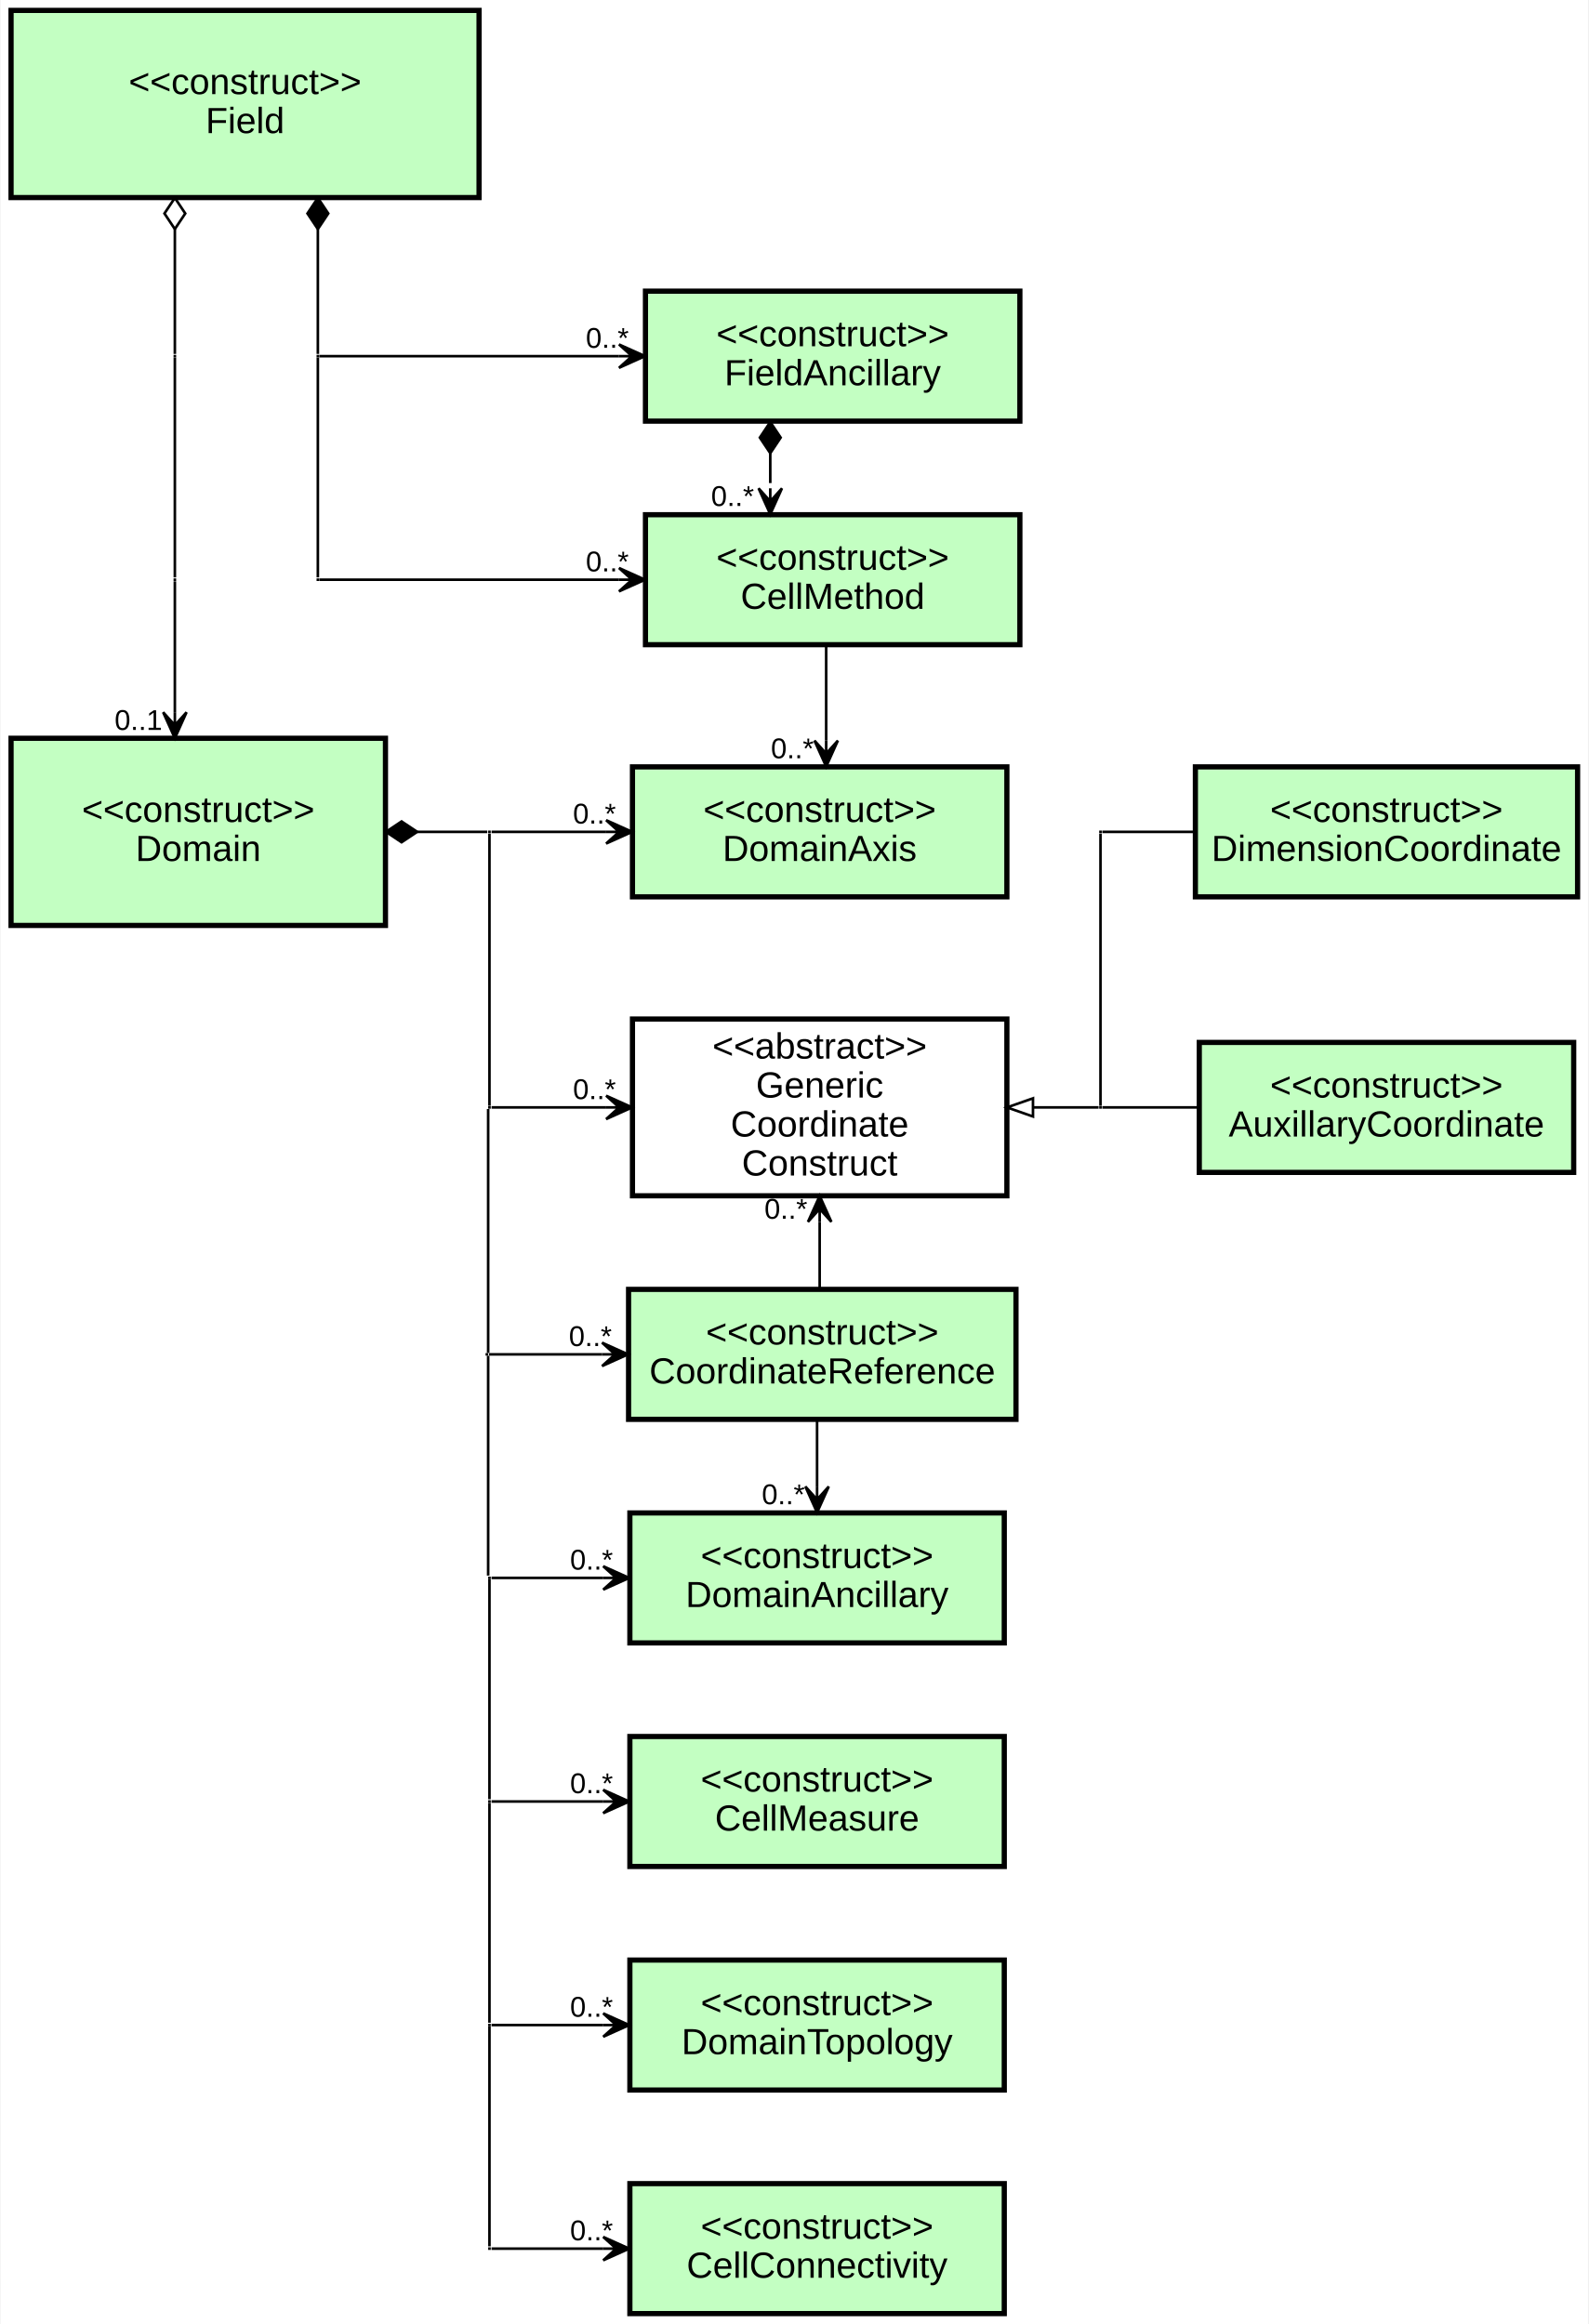
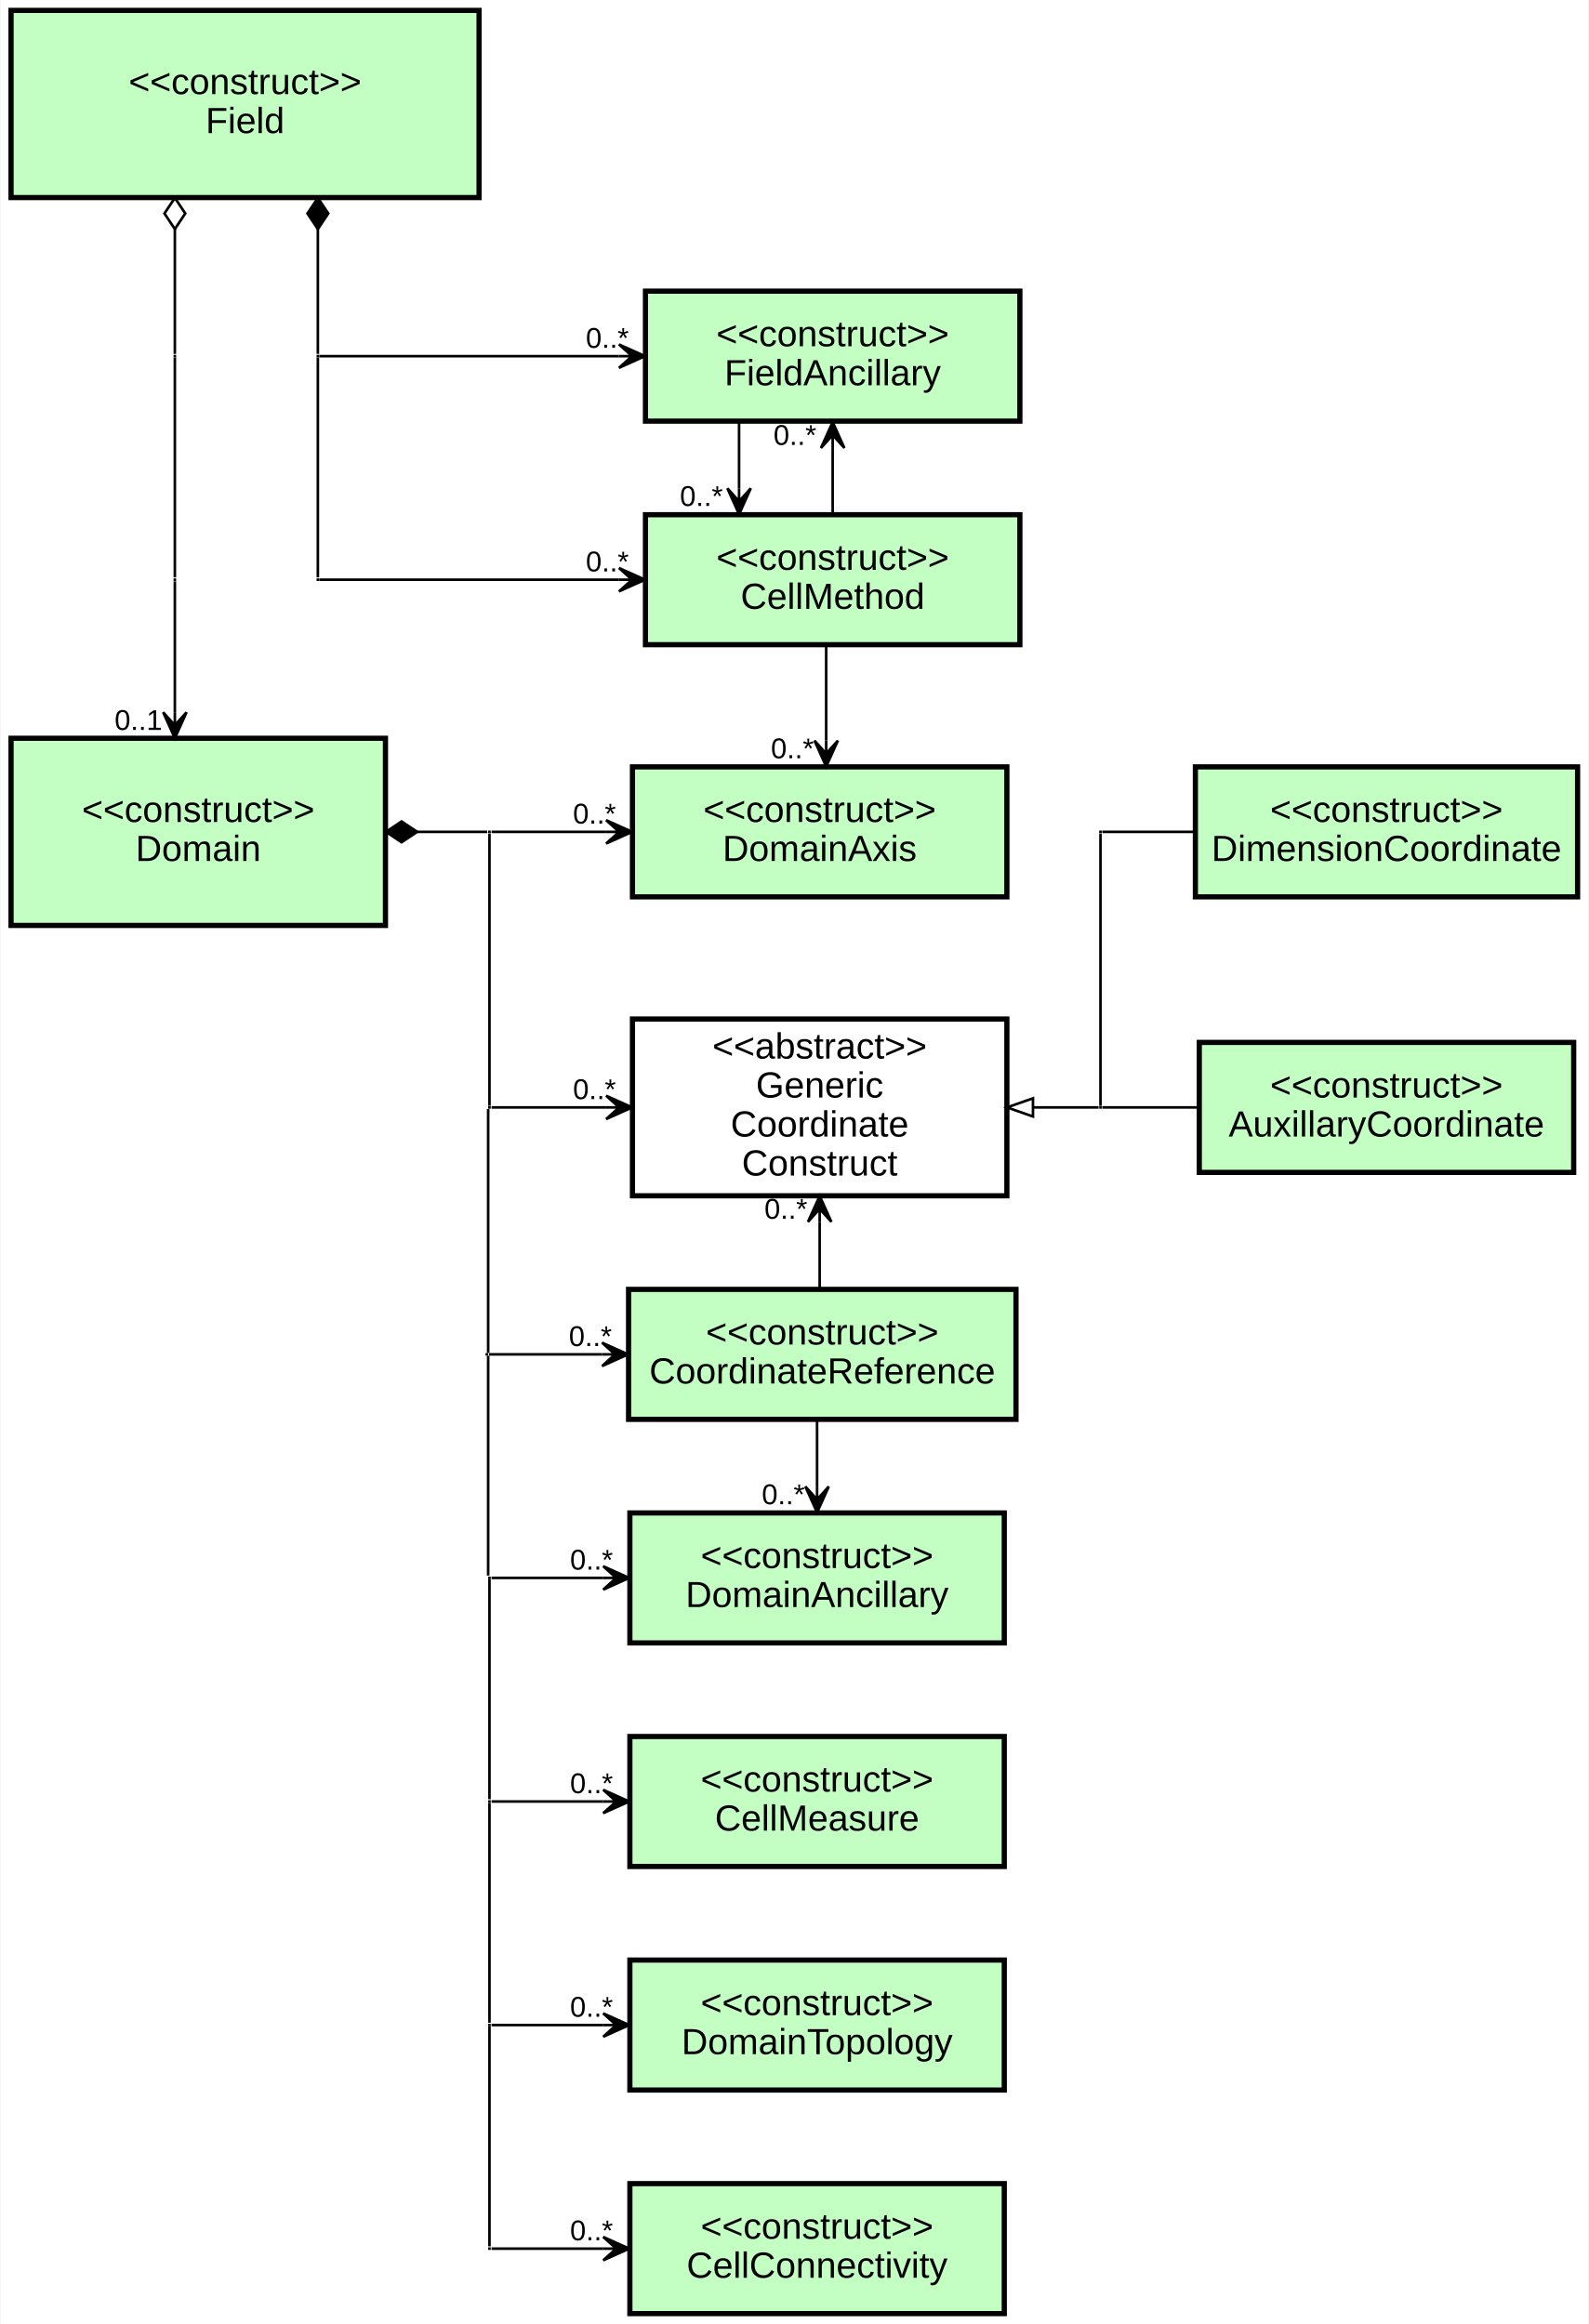
<svg xmlns="http://www.w3.org/2000/svg" width="611pt" height="894pt" viewBox="0.00 0.00 610.50 894.00">
  <g id="graph0" class="graph" transform="scale(1 1) rotate(0) translate(4 890)">
    <polygon fill="white" stroke="transparent" points="-4,4 -4,-890 606.5,-890 606.5,4 -4,4" />
    <g id="node1" class="node">
      <polygon fill="#c3ffc2" stroke="black" stroke-width="2" points="144,-606 0,-606 0,-534 144,-534 144,-606" />
      <text text-anchor="middle" x="72" y="-573.8" font-family="Arial" font-size="14.00">&lt;&lt;construct&gt;&gt;</text>
      <text text-anchor="middle" x="72" y="-558.8" font-family="Arial" font-size="14.00">Domain</text>
    </g>
    <g id="node18" class="node">
      <polygon fill="#000000" stroke="transparent" stroke-width="2" points="184.5,-570.5 183.5,-570.5 183.5,-569.5 184.5,-569.5 184.5,-570.5" />
    </g>
    <g id="edge8" class="edge">
      <path fill="none" stroke="black" d="M156.2,-570C156.2,-570 183.18,-570 183.18,-570" />
      <polygon fill="black" stroke="black" points="156.2,-570 150.2,-574 144.2,-570 150.2,-566 156.2,-570" />
    </g>
    <g id="node2" class="node">
      <polygon fill="#c3ffc2" stroke="black" stroke-width="2" points="180,-886 0,-886 0,-814 180,-814 180,-886" />
      <text text-anchor="middle" x="90" y="-853.8" font-family="Arial" font-size="14.00">&lt;&lt;construct&gt;&gt;</text>
      <text text-anchor="middle" x="90" y="-838.8" font-family="Arial" font-size="14.00">Field</text>
    </g>
    <g id="node14" class="node">
      <polygon fill="#000000" stroke="transparent" stroke-width="2" points="63.5,-753.5 62.5,-753.5 62.5,-752.5 63.5,-752.5 63.5,-753.5" />
    </g>
    <g id="edge1" class="edge">
      <path fill="none" stroke="black" d="M63,-801.88C63,-801.88 63,-753.85 63,-753.85" />
      <polygon fill="none" stroke="black" points="63,-801.88 67,-807.88 63,-813.88 59,-807.88 63,-801.88" />
    </g>
    <g id="node15" class="node">
      <polygon fill="#000000" stroke="transparent" stroke-width="2" points="118.5,-753.5 117.5,-753.5 117.5,-752.5 118.5,-752.5 118.5,-753.5" />
    </g>
    <g id="edge2" class="edge">
      <path fill="none" stroke="black" d="M118,-801.88C118,-801.88 118,-753.85 118,-753.85" />
      <polygon fill="black" stroke="black" points="118,-801.88 122,-807.88 118,-813.88 114,-807.88 118,-801.88" />
    </g>
    <g id="node3" class="node">
      <polygon fill="#c3ffc2" stroke="black" stroke-width="2" points="388,-692 244,-692 244,-642 388,-642 388,-692" />
      <text text-anchor="middle" x="316" y="-670.8" font-family="Arial" font-size="14.00">&lt;&lt;construct&gt;&gt;</text>
      <text text-anchor="middle" x="316" y="-655.8" font-family="Arial" font-size="14.00">CellMethod</text>
    </g>
    <g id="node4" class="node">
      <polygon fill="#c3ffc2" stroke="black" stroke-width="2" points="383,-595 239,-595 239,-545 383,-545 383,-595" />
      <text text-anchor="middle" x="311" y="-573.8" font-family="Arial" font-size="14.00">&lt;&lt;construct&gt;&gt;</text>
      <text text-anchor="middle" x="311" y="-558.8" font-family="Arial" font-size="14.00">DomainAxis</text>
    </g>
    <g id="edge11" class="edge">
      <path fill="none" stroke="black" d="M313.5,-641.77C313.5,-641.77 313.5,-605.11 313.5,-605.11" />
      <polygon fill="black" stroke="black" points="313.5,-595.11 318,-605.11 313.5,-600.11 313.5,-605.11 313.5,-605.11 313.5,-605.11 313.5,-600.11 309,-605.11 313.5,-595.11 313.5,-595.11" />
      <text text-anchor="middle" x="300.5" y="-598.31" font-family="Arial" font-size="11.00">0..*   </text>
    </g>
    <g id="node13" class="node">
      <polygon fill="white" stroke="black" stroke-width="2" points="383,-498 239,-498 239,-430 383,-430 383,-498" />
      <text text-anchor="middle" x="311" y="-482.8" font-family="Arial" font-size="14.00">&lt;&lt;abstract&gt;&gt;</text>
      <text text-anchor="middle" x="311" y="-467.8" font-family="Arial" font-size="14.00">Generic</text>
      <text text-anchor="middle" x="311" y="-452.8" font-family="Arial" font-size="14.00">Coordinate</text>
      <text text-anchor="middle" x="311" y="-437.8" font-family="Arial" font-size="14.00">Construct</text>
    </g>
    <g id="node19" class="node">
      <polygon fill="#000000" stroke="transparent" stroke-width="2" points="419.5,-570.5 418.5,-570.5 418.5,-569.5 419.5,-569.5 419.5,-570.5" />
    </g>
    <g id="node5" class="node">
      <polygon fill="#c3ffc2" stroke="black" stroke-width="2" points="382,-308 238,-308 238,-258 382,-258 382,-308" />
      <text text-anchor="middle" x="310" y="-286.8" font-family="Arial" font-size="14.00">&lt;&lt;construct&gt;&gt;</text>
      <text text-anchor="middle" x="310" y="-271.8" font-family="Arial" font-size="14.00">DomainAncillary</text>
    </g>
    <g id="node6" class="node">
      <polygon fill="#c3ffc2" stroke="black" stroke-width="2" points="382,-222 238,-222 238,-172 382,-172 382,-222" />
      <text text-anchor="middle" x="310" y="-200.8" font-family="Arial" font-size="14.00">&lt;&lt;construct&gt;&gt;</text>
      <text text-anchor="middle" x="310" y="-185.8" font-family="Arial" font-size="14.00">CellMeasure</text>
    </g>
    <g id="node11" class="node">
      <polygon fill="#c3ffc2" stroke="black" stroke-width="2" points="382,-136 238,-136 238,-86 382,-86 382,-136" />
      <text text-anchor="middle" x="310" y="-114.8" font-family="Arial" font-size="14.00">&lt;&lt;construct&gt;&gt;</text>
      <text text-anchor="middle" x="310" y="-99.8" font-family="Arial" font-size="14.00">DomainTopology</text>
    </g>
    <g id="node7" class="node">
      <polygon fill="#c3ffc2" stroke="black" stroke-width="2" points="386.5,-394 237.5,-394 237.5,-344 386.5,-344 386.5,-394" />
      <text text-anchor="middle" x="312" y="-372.8" font-family="Arial" font-size="14.00">&lt;&lt;construct&gt;&gt;</text>
      <text text-anchor="middle" x="312" y="-357.8" font-family="Arial" font-size="14.00">CoordinateReference </text>
    </g>
-     <g id="edge23" class="edge">
+     <g id="edge24" class="edge">
      <path fill="none" stroke="black" d="M310,-343.66C310,-343.66 310,-318.16 310,-318.16" />
      <polygon fill="black" stroke="black" points="310,-308.16 314.5,-318.16 310,-313.16 310,-318.16 310,-318.16 310,-318.16 310,-313.16 305.5,-318.16 310,-308.16 310,-308.16" />
      <text text-anchor="middle" x="297" y="-311.36" font-family="Arial" font-size="11.00">0..*   </text>
    </g>
    <g id="node8" class="node">
      <polygon fill="#c3ffc2" stroke="black" stroke-width="2" points="601,-489 457,-489 457,-439 601,-439 601,-489" />
      <text text-anchor="middle" x="529" y="-467.8" font-family="Arial" font-size="14.00">&lt;&lt;construct&gt;&gt;</text>
      <text text-anchor="middle" x="529" y="-452.8" font-family="Arial" font-size="14.00">AuxillaryCoordinate</text>
    </g>
    <g id="node9" class="node">
      <polygon fill="#c3ffc2" stroke="black" stroke-width="2" points="602.5,-595 455.5,-595 455.5,-545 602.5,-545 602.5,-595" />
      <text text-anchor="middle" x="529" y="-573.8" font-family="Arial" font-size="14.00">&lt;&lt;construct&gt;&gt;</text>
      <text text-anchor="middle" x="529" y="-558.8" font-family="Arial" font-size="14.00">DimensionCoordinate</text>
    </g>
    <g id="node10" class="node">
      <polygon fill="#c3ffc2" stroke="black" stroke-width="2" points="388,-778 244,-778 244,-728 388,-728 388,-778" />
      <text text-anchor="middle" x="316" y="-756.8" font-family="Arial" font-size="14.00">&lt;&lt;construct&gt;&gt;</text>
      <text text-anchor="middle" x="316" y="-741.8" font-family="Arial" font-size="14.00">FieldAncillary</text>
    </g>
    <g id="edge12" class="edge">
-       <path fill="none" stroke="black" d="M292,-717.66C292,-717.66 292,-704.16 292,-704.16" />
-       <polygon fill="black" stroke="black" points="292,-692.16 296.5,-702.16 292,-697.16 292,-702.16 292,-702.16 292,-702.16 292,-697.16 287.5,-702.16 292,-692.16 292,-692.16" />
-       <polygon fill="black" stroke="black" points="292,-715.66 296,-721.66 292,-727.66 288,-721.66 292,-715.66" />
-       <text text-anchor="middle" x="277.5" y="-695.36" font-family="Arial" font-size="11.00">0..*    </text>
+       <path fill="none" stroke="black" d="M280,-727.66C280,-727.66 280,-702.16 280,-702.16" />
+       <polygon fill="black" stroke="black" points="280,-692.16 284.5,-702.16 280,-697.16 280,-702.16 280,-702.16 280,-702.16 280,-697.16 275.5,-702.16 280,-692.16 280,-692.16" />
+       <text text-anchor="middle" x="265.5" y="-695.36" font-family="Arial" font-size="11.00">0..*    </text>
+     </g>
+     <g id="edge13" class="edge">
+       <path fill="none" stroke="black" d="M316,-717.66C316,-717.66 316,-692.16 316,-692.16" />
+       <polygon fill="black" stroke="black" points="316,-727.66 311.5,-717.66 316,-722.66 316,-717.66 316,-717.66 316,-717.66 316,-722.66 320.5,-717.66 316,-727.66 316,-727.66" />
+       <text text-anchor="middle" x="301.5" y="-718.86" font-family="Arial" font-size="11.00">0..*    </text>
    </g>
    <g id="node12" class="node">
      <polygon fill="#c3ffc2" stroke="black" stroke-width="2" points="382,-50 238,-50 238,0 382,0 382,-50" />
      <text text-anchor="middle" x="310" y="-28.8" font-family="Arial" font-size="14.00">&lt;&lt;construct&gt;&gt;</text>
      <text text-anchor="middle" x="310" y="-13.8" font-family="Arial" font-size="14.00">CellConnectivity</text>
    </g>
-     <g id="edge20" class="edge">
+     <g id="edge21" class="edge">
      <path fill="none" stroke="black" d="M311,-419.97C311,-419.97 311,-394.15 311,-394.15" />
      <polygon fill="black" stroke="black" points="311,-429.97 306.5,-419.97 311,-424.97 311,-419.97 311,-419.97 311,-419.97 311,-424.97 315.5,-419.97 311,-429.97 311,-429.97" />
      <text text-anchor="middle" x="298" y="-421.17" font-family="Arial" font-size="11.00">0..*   </text>
    </g>
    <g id="node21" class="node">
      <polygon fill="#000000" stroke="transparent" stroke-width="2" points="419.5,-464.5 418.5,-464.5 418.5,-463.5 419.5,-463.5 419.5,-464.5" />
    </g>
-     <g id="edge16" class="edge">
+     <g id="edge17" class="edge">
      <path fill="none" stroke="black" d="M393.04,-464C393.04,-464 418.27,-464 418.27,-464" />
      <polygon fill="none" stroke="black" points="393.04,-460.5 383.04,-464 393.04,-467.5 393.04,-460.5" />
    </g>
    <g id="node16" class="node">
      <polygon fill="#000000" stroke="transparent" stroke-width="2" points="63.5,-667.5 62.5,-667.5 62.5,-666.5 63.5,-666.5 63.5,-667.5" />
    </g>
    <g id="edge4" class="edge">
      <path fill="none" stroke="black" d="M63,-752.45C63,-745.58 63,-676.49 63,-667.88" />
    </g>
    <g id="edge3" class="edge">
      <path fill="none" stroke="black" d="M118.57,-753C118.57,-753 233.82,-753 233.82,-753" />
      <polygon fill="black" stroke="black" points="243.82,-753 233.82,-757.5 238.82,-753 233.82,-753 233.82,-753 233.82,-753 238.82,-753 233.82,-748.5 243.82,-753 243.82,-753" />
      <text text-anchor="middle" x="229.32" y="-756.2" font-family="Arial" font-size="11.00">0..*    </text>
    </g>
    <g id="node17" class="node">
      <polygon fill="#000000" stroke="transparent" stroke-width="2" points="118.5,-667.5 117.5,-667.5 117.5,-666.5 118.5,-666.5 118.5,-667.5" />
    </g>
    <g id="edge5" class="edge">
      <path fill="none" stroke="black" d="M118,-752.45C118,-745.58 118,-676.49 118,-667.88" />
    </g>
    <g id="edge7" class="edge">
      <path fill="none" stroke="black" d="M63,-666.38C63,-666.38 63,-616.01 63,-616.01" />
      <polygon fill="black" stroke="black" points="63,-606.01 67.5,-616.01 63,-611.01 63,-616.01 63,-616.01 63,-616.01 63,-611.01 58.5,-616.01 63,-606.01 63,-606.01" />
      <text text-anchor="middle" x="49" y="-609.21" font-family="Arial" font-size="11.00">0..1   </text>
    </g>
    <g id="edge6" class="edge">
      <path fill="none" stroke="black" d="M118.57,-667C118.57,-667 233.82,-667 233.82,-667" />
      <polygon fill="black" stroke="black" points="243.82,-667 233.82,-671.5 238.82,-667 233.82,-667 233.82,-667 233.82,-667 238.82,-667 233.82,-662.5 243.82,-667 243.82,-667" />
      <text text-anchor="middle" x="229.32" y="-670.2" font-family="Arial" font-size="11.00">0..*    </text>
    </g>
    <g id="edge9" class="edge">
      <path fill="none" stroke="black" d="M184.81,-570C184.81,-570 228.87,-570 228.87,-570" />
      <polygon fill="black" stroke="black" points="238.87,-570 228.87,-574.5 233.87,-570 228.87,-570 228.87,-570 228.87,-570 233.87,-570 228.87,-565.5 238.87,-570 238.87,-570" />
      <text text-anchor="middle" x="224.37" y="-573.2" font-family="Arial" font-size="11.00">0..*    </text>
    </g>
    <g id="node20" class="node">
      <polygon fill="#000000" stroke="transparent" stroke-width="2" points="184.5,-464.5 183.5,-464.5 183.5,-463.5 184.5,-463.5 184.5,-464.5" />
    </g>
-     <g id="edge13" class="edge">
+     <g id="edge14" class="edge">
      <path fill="none" stroke="black" d="M184,-569.32C184,-560.72 184,-472.84 184,-464.62" />
    </g>
    <g id="edge10" class="edge">
      <path fill="none" stroke="black" d="M419.7,-570C423.03,-570 437.81,-570 455.47,-570" />
    </g>
-     <g id="edge14" class="edge">
+     <g id="edge15" class="edge">
      <path fill="none" stroke="black" d="M419,-569.32C419,-560.72 419,-472.84 419,-464.62" />
    </g>
-     <g id="edge15" class="edge">
+     <g id="edge16" class="edge">
      <path fill="none" stroke="black" d="M184.81,-464C184.81,-464 228.87,-464 228.87,-464" />
      <polygon fill="black" stroke="black" points="238.87,-464 228.87,-468.5 233.87,-464 228.87,-464 228.87,-464 228.87,-464 233.87,-464 228.87,-459.5 238.87,-464 238.87,-464" />
      <text text-anchor="middle" x="224.37" y="-467.2" font-family="Arial" font-size="11.00">0..*    </text>
    </g>
    <g id="node22" class="node">
      <polygon fill="#000000" stroke="transparent" stroke-width="2" points="183.5,-369.5 182.5,-369.5 182.5,-368.5 183.5,-368.5 183.5,-369.5" />
    </g>
+     <g id="edge19" class="edge">
+       <path fill="none" stroke="black" d="M183.5,-463.39C183.5,-455.68 183.5,-376.92 183.5,-369.55" />
+     </g>
    <g id="edge18" class="edge">
-       <path fill="none" stroke="black" d="M183.5,-463.39C183.5,-455.68 183.5,-376.92 183.5,-369.55" />
-     </g>
-     <g id="edge17" class="edge">
      <path fill="none" stroke="black" d="M419.7,-464C423.12,-464 438.63,-464 456.93,-464" />
    </g>
-     <g id="edge19" class="edge">
+     <g id="edge20" class="edge">
      <path fill="none" stroke="black" d="M183.82,-369C183.82,-369 227.3,-369 227.3,-369" />
      <polygon fill="black" stroke="black" points="237.3,-369 227.3,-373.5 232.3,-369 227.3,-369 227.3,-369 227.3,-369 232.3,-369 227.3,-364.5 237.3,-369 237.3,-369" />
      <text text-anchor="middle" x="222.8" y="-372.2" font-family="Arial" font-size="11.00">0..*    </text>
    </g>
    <g id="node23" class="node">
      <polygon fill="#000000" stroke="transparent" stroke-width="2" points="184.5,-283.5 183.5,-283.5 183.5,-282.5 184.5,-282.5 184.5,-283.5" />
    </g>
-     <g id="edge21" class="edge">
+     <g id="edge22" class="edge">
      <path fill="none" stroke="black" d="M183.5,-368.45C183.5,-361.58 183.5,-292.49 183.5,-283.88" />
    </g>
-     <g id="edge22" class="edge">
+     <g id="edge23" class="edge">
      <path fill="none" stroke="black" d="M184.8,-283C184.8,-283 227.74,-283 227.74,-283" />
      <polygon fill="black" stroke="black" points="237.74,-283 227.74,-287.5 232.74,-283 227.74,-283 227.74,-283 227.74,-283 232.74,-283 227.74,-278.5 237.74,-283 237.74,-283" />
      <text text-anchor="middle" x="223.24" y="-286.2" font-family="Arial" font-size="11.00">0..*    </text>
    </g>
    <g id="node24" class="node">
      <polygon fill="#000000" stroke="transparent" stroke-width="2" points="184.5,-197.5 183.5,-197.5 183.5,-196.5 184.5,-196.5 184.5,-197.5" />
    </g>
-     <g id="edge24" class="edge">
+     <g id="edge25" class="edge">
      <path fill="none" stroke="black" d="M184,-282.45C184,-275.58 184,-206.49 184,-197.88" />
    </g>
-     <g id="edge25" class="edge">
+     <g id="edge26" class="edge">
      <path fill="none" stroke="black" d="M184.8,-197C184.8,-197 227.74,-197 227.74,-197" />
      <polygon fill="black" stroke="black" points="237.74,-197 227.74,-201.5 232.74,-197 227.74,-197 227.74,-197 227.74,-197 232.74,-197 227.74,-192.5 237.74,-197 237.74,-197" />
      <text text-anchor="middle" x="223.24" y="-200.2" font-family="Arial" font-size="11.00">0..*    </text>
    </g>
    <g id="node25" class="node">
      <polygon fill="#000000" stroke="transparent" stroke-width="2" points="184.5,-111.5 183.5,-111.5 183.5,-110.5 184.5,-110.5 184.5,-111.5" />
    </g>
-     <g id="edge26" class="edge">
+     <g id="edge27" class="edge">
      <path fill="none" stroke="black" d="M184,-196.45C184,-189.58 184,-120.49 184,-111.88" />
    </g>
-     <g id="edge27" class="edge">
+     <g id="edge28" class="edge">
      <path fill="none" stroke="black" d="M184.8,-111C184.8,-111 227.74,-111 227.74,-111" />
      <polygon fill="black" stroke="black" points="237.74,-111 227.74,-115.5 232.74,-111 227.74,-111 227.74,-111 227.74,-111 232.74,-111 227.74,-106.5 237.74,-111 237.74,-111" />
      <text text-anchor="middle" x="223.24" y="-114.2" font-family="Arial" font-size="11.00">0..*    </text>
    </g>
    <g id="node26" class="node">
      <polygon fill="#000000" stroke="transparent" stroke-width="2" points="184.5,-25.5 183.5,-25.5 183.5,-24.5 184.5,-24.5 184.5,-25.5" />
    </g>
-     <g id="edge28" class="edge">
+     <g id="edge29" class="edge">
      <path fill="none" stroke="black" d="M184,-110.45C184,-103.58 184,-34.49 184,-25.88" />
    </g>
-     <g id="edge29" class="edge">
+     <g id="edge30" class="edge">
      <path fill="none" stroke="black" d="M184.8,-25C184.8,-25 227.74,-25 227.74,-25" />
      <polygon fill="black" stroke="black" points="237.74,-25 227.74,-29.5 232.74,-25 227.74,-25 227.74,-25 227.74,-25 232.74,-25 227.74,-20.5 237.74,-25 237.74,-25" />
      <text text-anchor="middle" x="223.24" y="-28.2" font-family="Arial" font-size="11.00">0..*    </text>
    </g>
  </g>
</svg>
